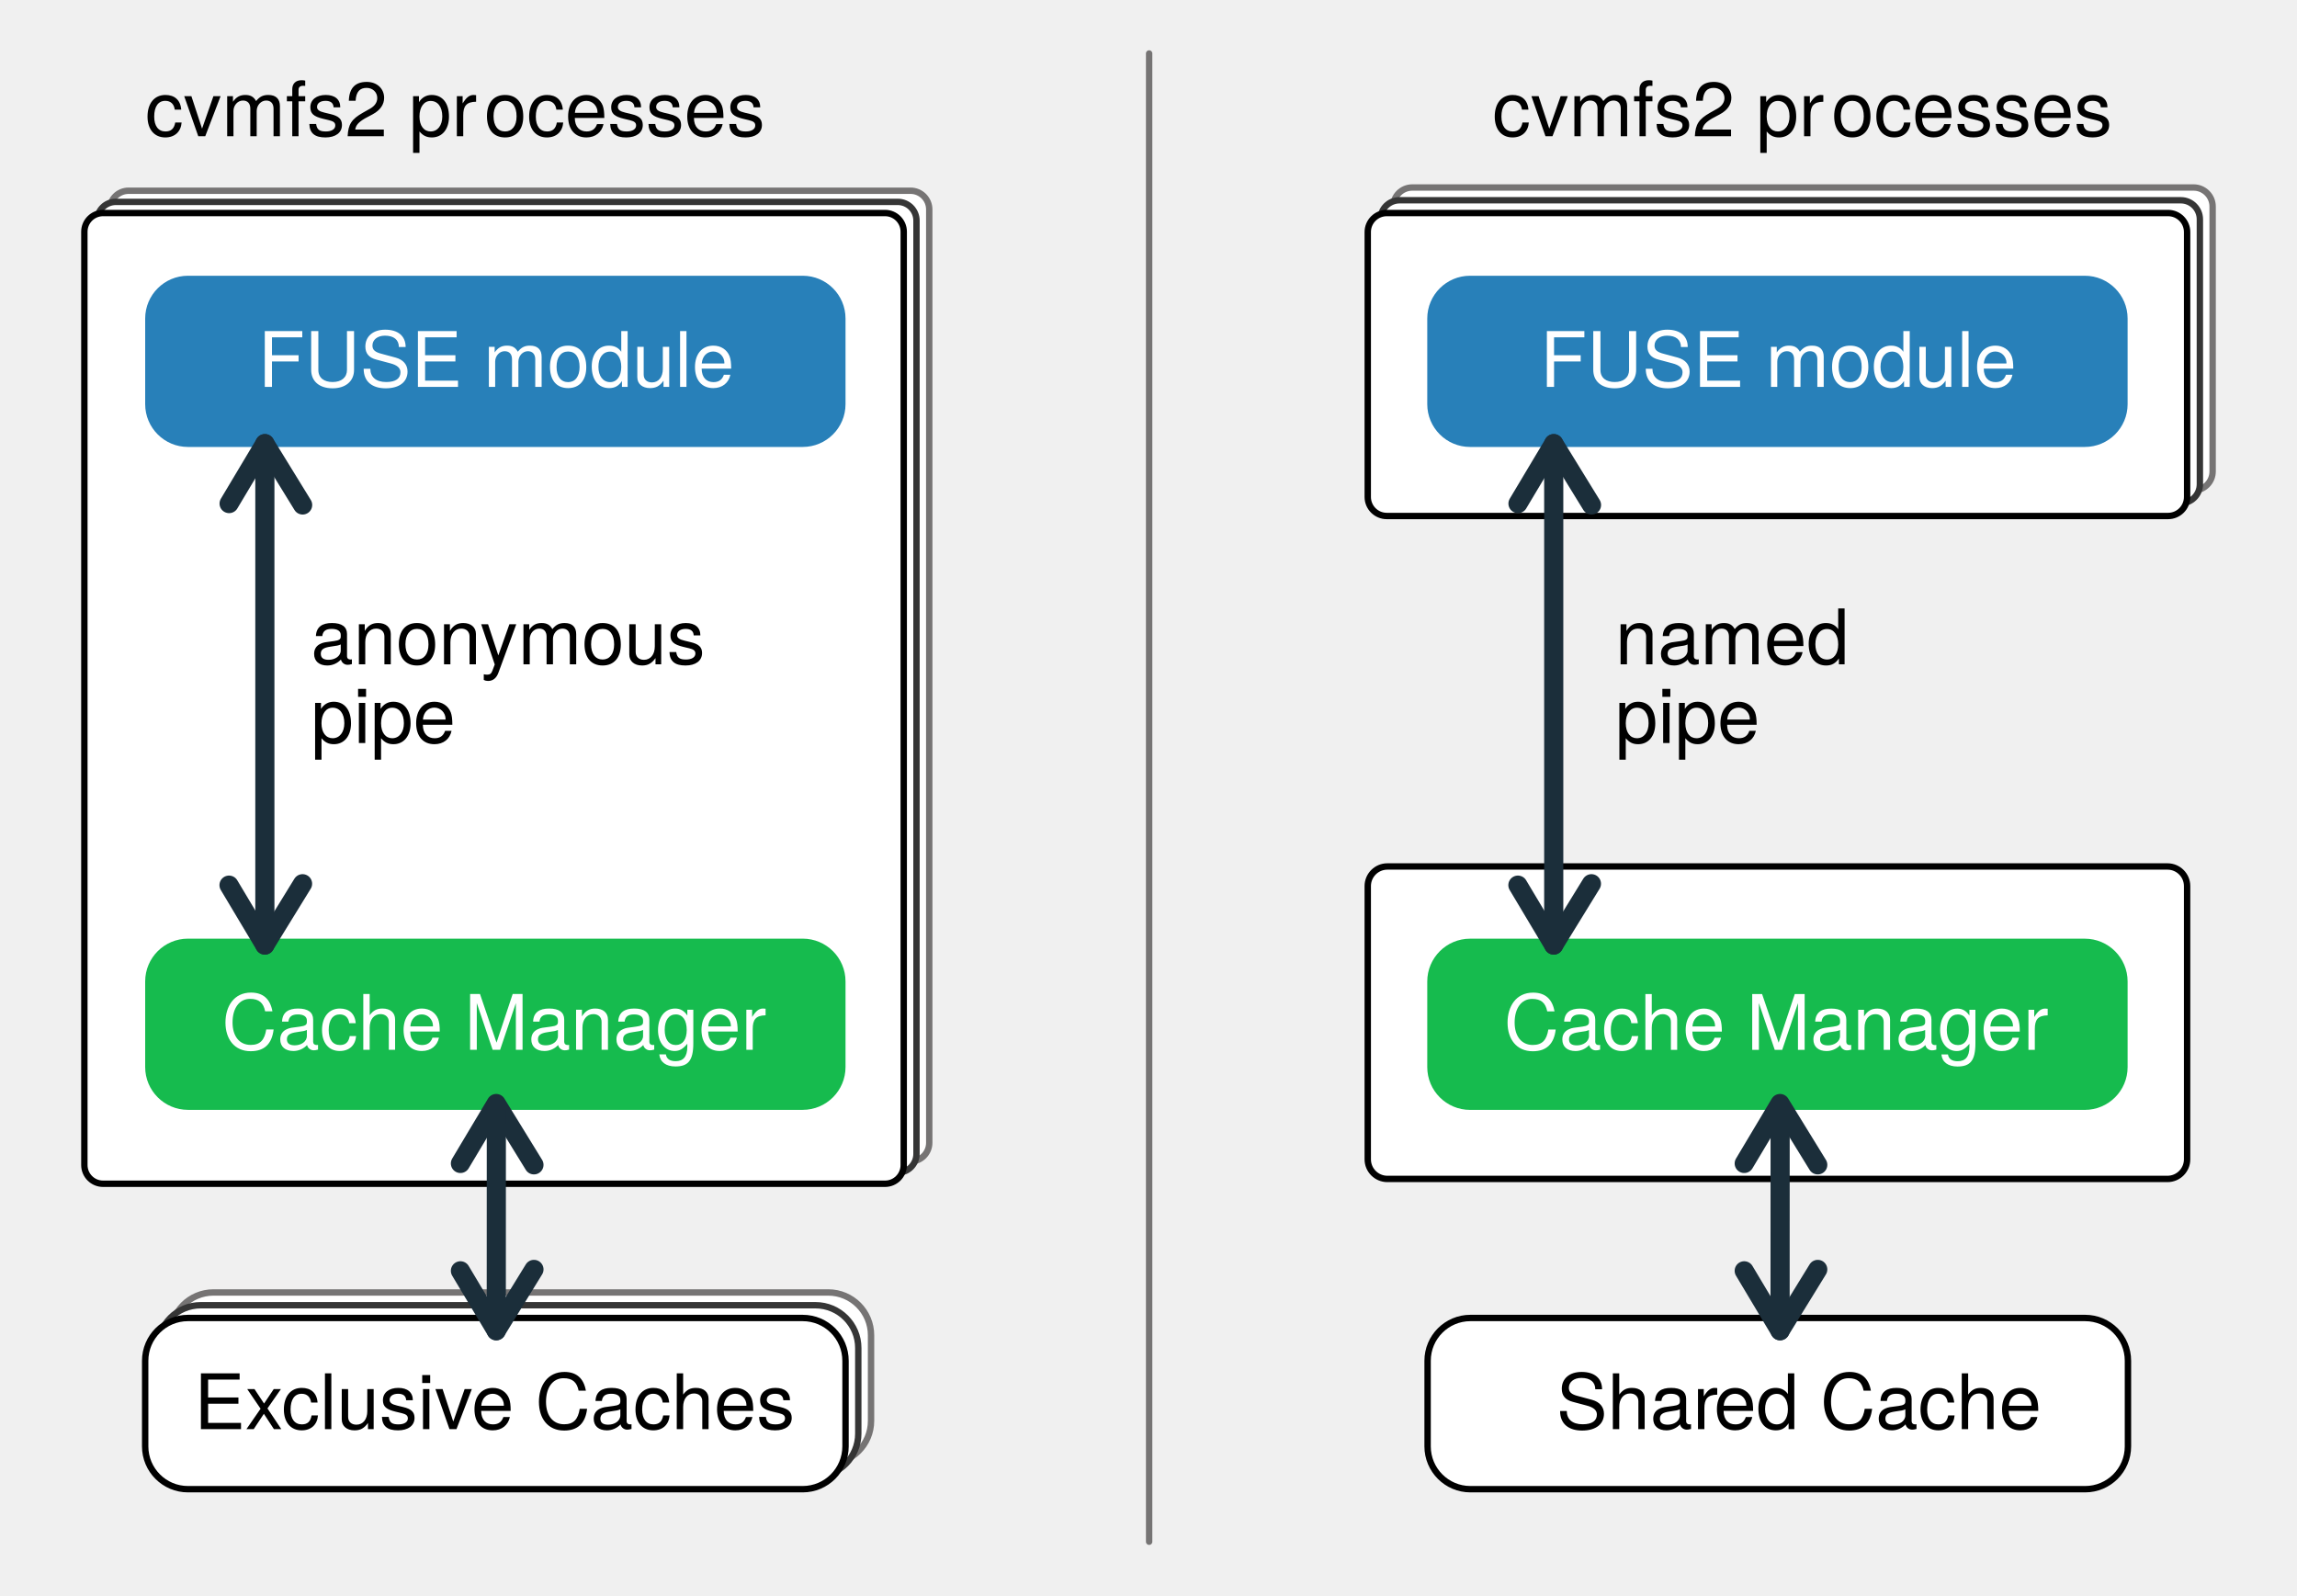
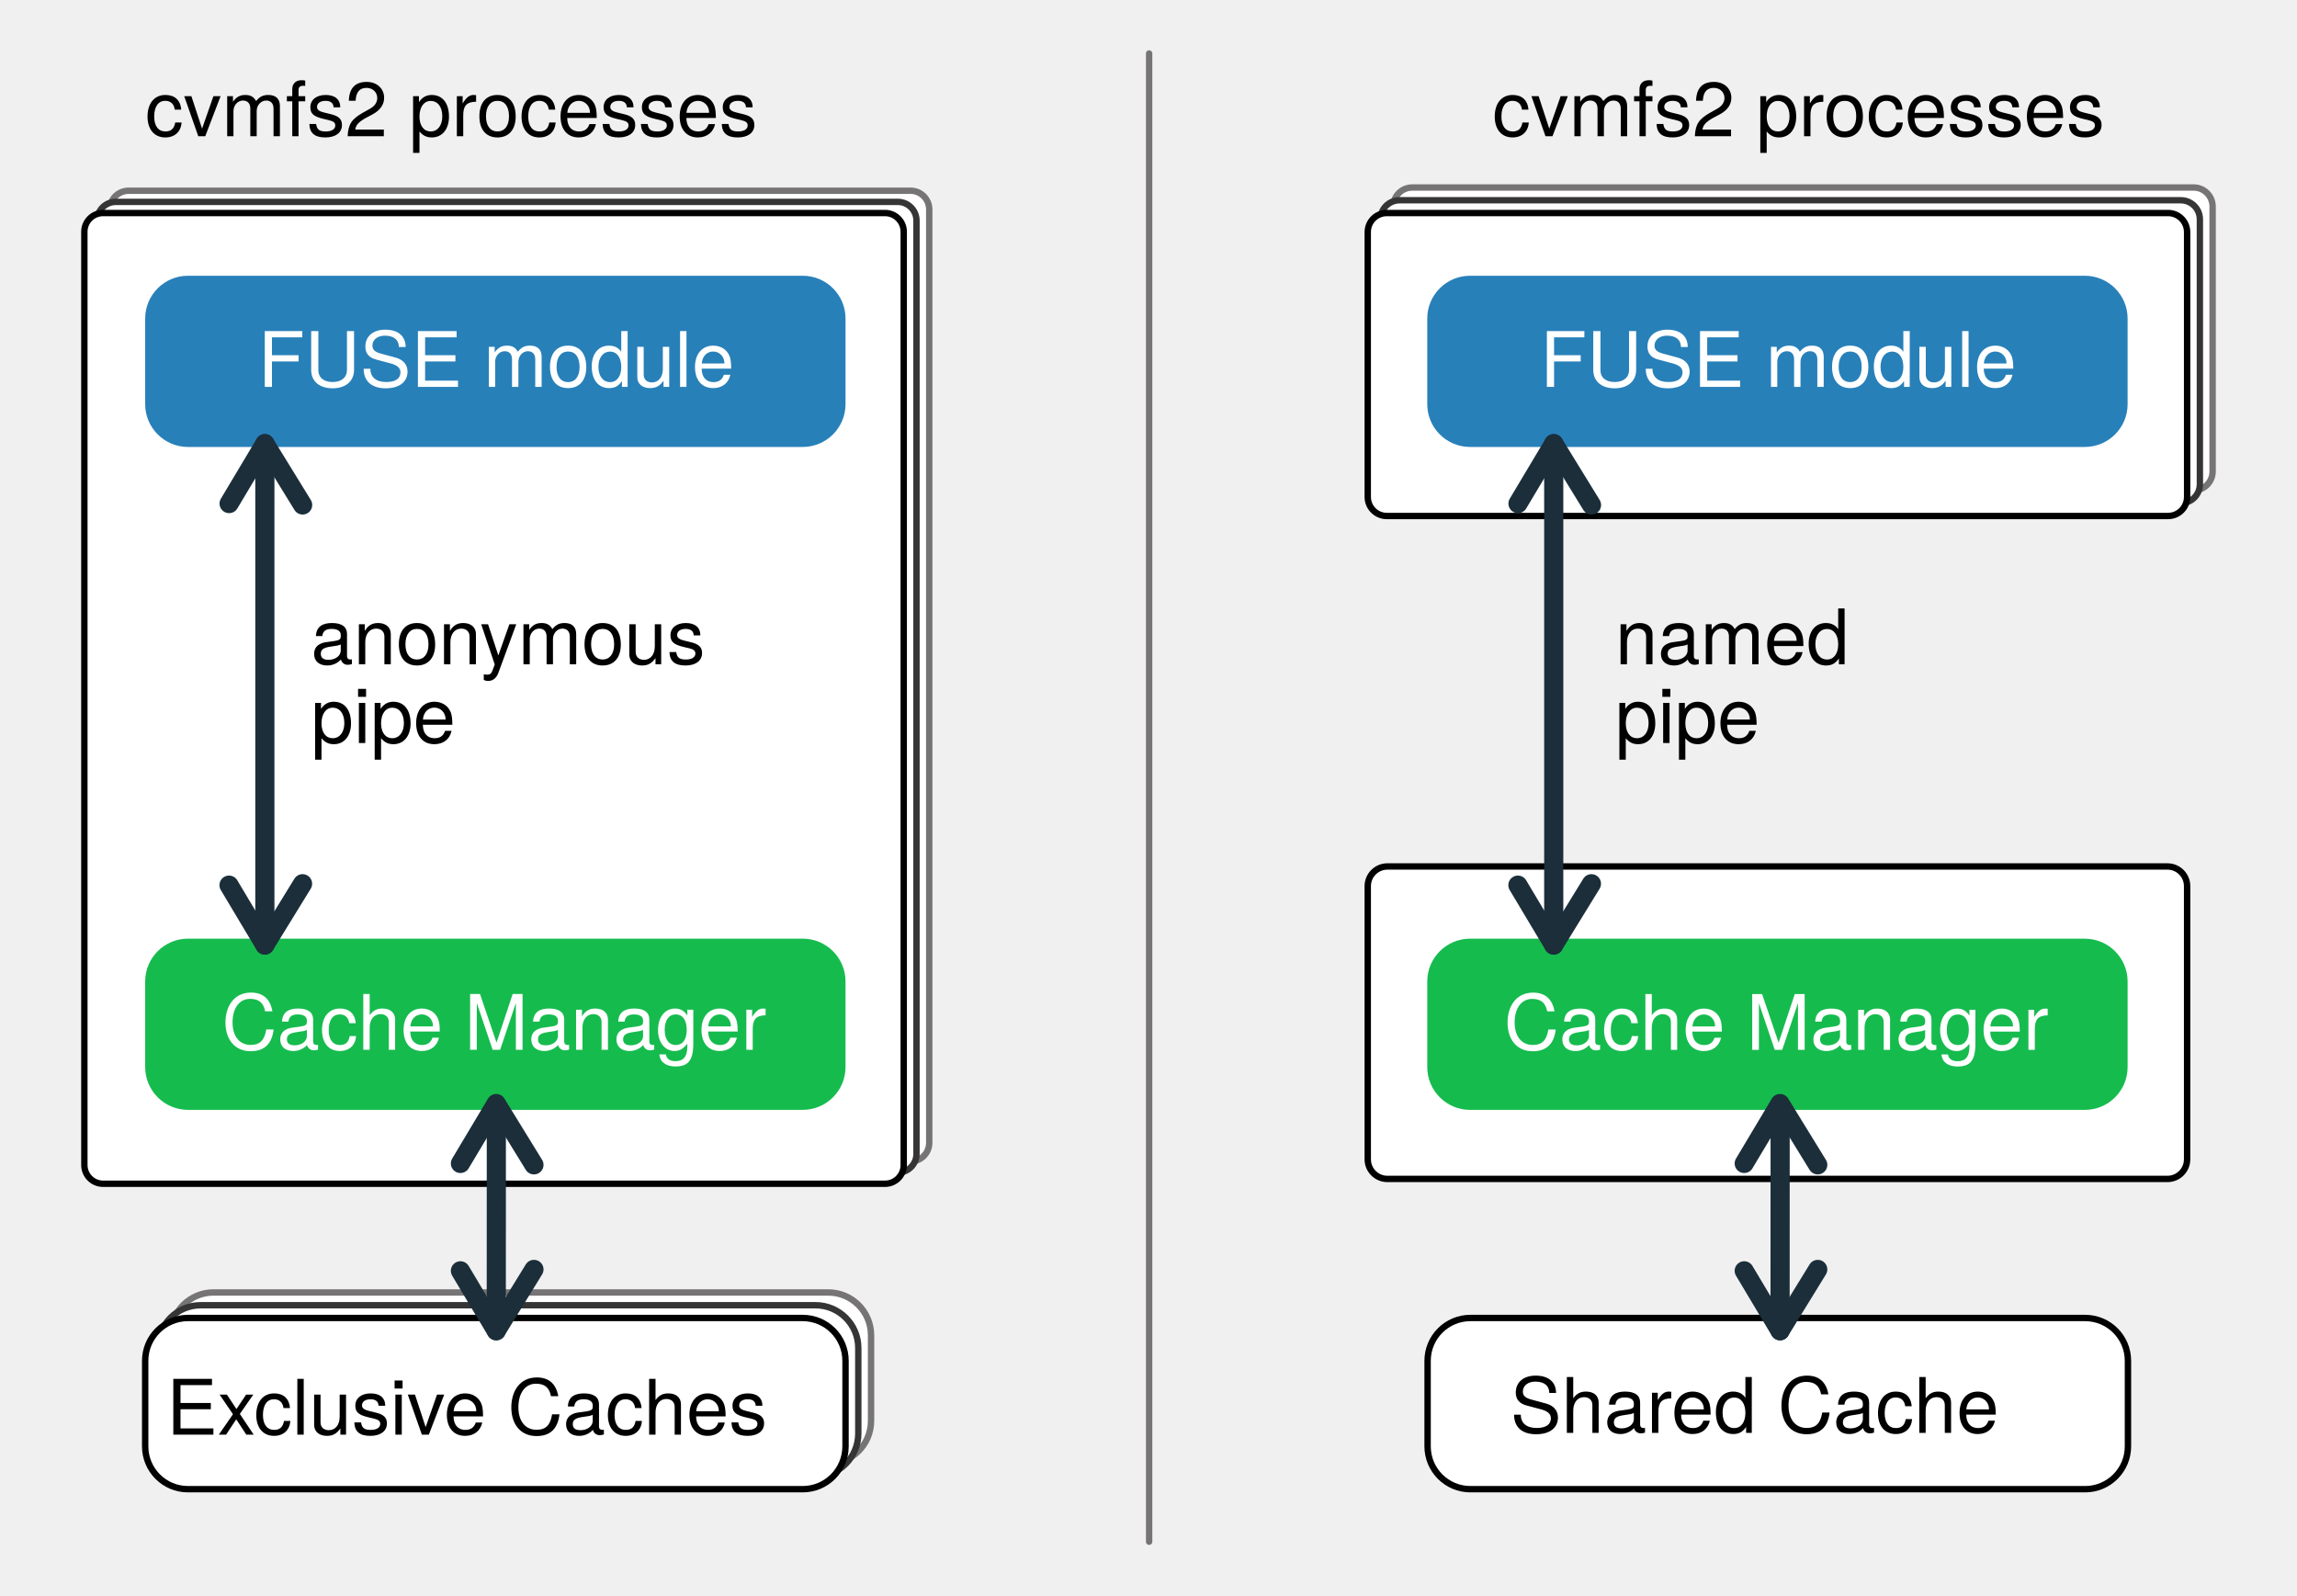
- <svg xmlns="http://www.w3.org/2000/svg" width="100%" height="100%" viewBox="0 0 360 250" version="1.1" xml:space="preserve" style="fill-rule:evenodd;clip-rule:evenodd;stroke-linecap:round;stroke-linejoin:round;stroke-miterlimit:1.414;">
-   <path d="M346.778,32.367c0,-1.646 -1.336,-2.982 -2.982,-2.982l-122.452,0c-1.646,0 -2.982,1.336 -2.982,2.982l0,41.519c0,1.645 1.336,2.981 2.982,2.981l122.452,0c1.646,0 2.982,-1.336 2.982,-2.981l0,-41.519Z" style="fill:#fff;stroke-width:1px;stroke:#767474;" />
-   <path d="M136.516,209.265c0,-3.702 -3.006,-6.708 -6.708,-6.708l-96.347,0c-3.702,0 -6.708,3.006 -6.708,6.708l0,13.416c0,3.702 3.006,6.708 6.708,6.708l96.347,0c3.702,0 6.708,-3.006 6.708,-6.708l0,-13.416Z" style="fill:#fff;stroke-width:1px;stroke:#767474;" />
-   <g>
-     <path d="M145.638,32.823c0,-1.618 -1.313,-2.931 -2.931,-2.931l-122.554,0c-1.618,0 -2.931,1.313 -2.931,2.931l0,146.274c0,1.618 1.313,2.931 2.931,2.931l122.554,0c1.618,0 2.931,-1.313 2.931,-2.931l0,-146.274Z" style="fill:#fff;stroke-width:1px;stroke:#767474;" />
-     <path d="M143.638,34.569c0,-1.617 -1.313,-2.93 -2.931,-2.93l-122.554,0c-1.618,0 -2.931,1.313 -2.931,2.93l0,146.275c0,1.617 1.313,2.93 2.931,2.93l122.554,0c1.618,0 2.931,-1.313 2.931,-2.93l0,-146.275Z" style="fill:#fff;stroke-width:1px;stroke:#353535;" />
-     <path d="M141.638,36.316c0,-1.618 -1.313,-2.931 -2.931,-2.931l-122.554,0c-1.618,0 -2.931,1.313 -2.931,2.931l0,146.274c0,1.618 1.313,2.931 2.931,2.931l122.554,0c1.618,0 2.931,-1.313 2.931,-2.931l0,-146.274Z" style="fill:#fff;stroke-width:1px;stroke:#000;" />
+ <svg xmlns="http://www.w3.org/2000/svg" width="100%" height="100%" viewBox="0 0 360 250" version="1.1" xml:space="preserve" style="fill-rule:evenodd;clip-rule:evenodd;stroke-linecap:round;stroke-linejoin:round;stroke-miterlimit:1.414;" id="svg94">
+   <defs id="defs98" />
+   <path d="M346.778,32.367c0,-1.646 -1.336,-2.982 -2.982,-2.982l-122.452,0c-1.646,0 -2.982,1.336 -2.982,2.982l0,41.519c0,1.645 1.336,2.981 2.982,2.981l122.452,0c1.646,0 2.982,-1.336 2.982,-2.981l0,-41.519Z" style="fill:#fff;stroke-width:1px;stroke:#767474;" id="path2" />
+   <path d="M136.516,209.265c0,-3.702 -3.006,-6.708 -6.708,-6.708l-96.347,0c-3.702,0 -6.708,3.006 -6.708,6.708l0,13.416c0,3.702 3.006,6.708 6.708,6.708l96.347,0c3.702,0 6.708,-3.006 6.708,-6.708l0,-13.416Z" style="fill:#fff;stroke-width:1px;stroke:#767474;" id="path4" />
+   <g id="g12">
+     <path d="M145.638,32.823c0,-1.618 -1.313,-2.931 -2.931,-2.931l-122.554,0c-1.618,0 -2.931,1.313 -2.931,2.931l0,146.274c0,1.618 1.313,2.931 2.931,2.931l122.554,0c1.618,0 2.931,-1.313 2.931,-2.931l0,-146.274Z" style="fill:#fff;stroke-width:1px;stroke:#767474;" id="path6" />
+     <path d="M143.638,34.569c0,-1.617 -1.313,-2.93 -2.931,-2.93l-122.554,0c-1.618,0 -2.931,1.313 -2.931,2.93l0,146.275c0,1.617 1.313,2.93 2.931,2.93l122.554,0c1.618,0 2.931,-1.313 2.931,-2.93l0,-146.275Z" style="fill:#fff;stroke-width:1px;stroke:#353535;" id="path8" />
+     <path d="M141.638,36.316c0,-1.618 -1.313,-2.931 -2.931,-2.931l-122.554,0c-1.618,0 -2.931,1.313 -2.931,2.931l0,146.274c0,1.618 1.313,2.931 2.931,2.931l122.554,0c1.618,0 2.931,-1.313 2.931,-2.931l0,-146.274Z" style="fill:#fff;stroke-width:1px;stroke:#000;" id="path10" />
  </g>
-   <text x="22.746px" y="21.349px" style="font-family:'HelveticaNeue';font-size:12px;fill:#000;">cvmfs2 pr<tspan x="75.882px 82.77px " y="21.349px 21.349px ">oc</tspan>esses</text>
-   <text x="233.892px" y="21.349px" style="font-family:'HelveticaNeue';font-size:12px;fill:#000;">cvmfs2 pr<tspan x="287.028px 293.916px " y="21.349px 21.349px ">oc</tspan>esses</text>
-   <path d="M132.516,49.924c0,-3.703 -3.006,-6.708 -6.708,-6.708l-96.347,0c-3.702,0 -6.708,3.005 -6.708,6.708l0,13.415c0,3.702 3.006,6.708 6.708,6.708l96.347,0c3.702,0 6.708,-3.006 6.708,-6.708l0,-13.415Z" style="fill:#2880b9;" />
-   <path d="M132.516,153.815c0,-3.703 -3.006,-6.708 -6.708,-6.708l-96.347,0c-3.702,0 -6.708,3.005 -6.708,6.708l0,13.415c0,3.702 3.006,6.708 6.708,6.708l96.347,0c3.702,0 6.708,-3.006 6.708,-6.708l0,-13.415Z" style="fill:#16bb4e;" />
-   <text x="40.422px" y="60.637px" style="font-family:'HelveticaNeue';font-size:12px;fill:#fff;">FUSE module</text>
-   <text x="34.758px" y="164.528px" style="font-family:'HelveticaNeue';font-size:12px;fill:#fff;">Cache Manager</text>
-   <path d="M41.511,69.528l0,78.579" style="fill:none;stroke-width:3px;stroke:#1b2e3a;" />
-   <g transform="matrix(1,0,0,1,22.2972,-13.0541)">
-     <text x="26.435px" y="117.162px" style="font-family:'HelveticaNeue';font-size:12px;fill:#000;">anonymous</text>
-     <text x="26.435px" y="129.498px" style="font-family:'HelveticaNeue';font-size:12px;fill:#000;">pipe</text>
+   <text x="22.746" y="21.349" style="font-size:12px;font-family:HelveticaNeue;fill:#000000" id="text16">cvmfs2 processes<tspan x="75.882" y="21.349" id="tspan14" />
+   </text>
+   <text x="233.892" y="21.349" style="font-size:12px;font-family:HelveticaNeue;fill:#000000" id="text20">cvmfs2 processes </text>
+   <path d="M132.516,49.924c0,-3.703 -3.006,-6.708 -6.708,-6.708l-96.347,0c-3.702,0 -6.708,3.005 -6.708,6.708l0,13.415c0,3.702 3.006,6.708 6.708,6.708l96.347,0c3.702,0 6.708,-3.006 6.708,-6.708l0,-13.415Z" style="fill:#2880b9;" id="path22" />
+   <path d="M132.516,153.815c0,-3.703 -3.006,-6.708 -6.708,-6.708l-96.347,0c-3.702,0 -6.708,3.005 -6.708,6.708l0,13.415c0,3.702 3.006,6.708 6.708,6.708l96.347,0c3.702,0 6.708,-3.006 6.708,-6.708l0,-13.415Z" style="fill:#16bb4e;" id="path24" />
+   <text x="40.422px" y="60.637px" style="font-family:'HelveticaNeue';font-size:12px;fill:#fff;" id="text26">FUSE module</text>
+   <text x="34.758px" y="164.528px" style="font-family:'HelveticaNeue';font-size:12px;fill:#fff;" id="text28">Cache Manager</text>
+   <path d="M41.511,69.528l0,78.579" style="fill:none;stroke-width:3px;stroke:#1b2e3a;" id="path30" />
+   <g transform="matrix(1,0,0,1,22.2972,-13.0541)" id="g36">
+     <text x="26.435px" y="117.162px" style="font-family:'HelveticaNeue';font-size:12px;fill:#000;" id="text32">anonymous</text>
+     <text x="26.435px" y="129.498px" style="font-family:'HelveticaNeue';font-size:12px;fill:#000;" id="text34">pipe</text>
  </g>
-   <path d="M134.516,211.265c0,-3.702 -3.006,-6.708 -6.708,-6.708l-96.347,0c-3.702,0 -6.708,3.006 -6.708,6.708l0,13.416c0,3.702 3.006,6.708 6.708,6.708l96.347,0c3.702,0 6.708,-3.006 6.708,-6.708l0,-13.416Z" style="fill:#fff;stroke-width:1px;stroke:#353535;" />
-   <path d="M132.516,213.265c0,-3.702 -3.006,-6.708 -6.708,-6.708l-96.347,0c-3.702,0 -6.708,3.006 -6.708,6.708l0,13.416c0,3.702 3.006,6.708 6.708,6.708l96.347,0c3.702,0 6.708,-3.006 6.708,-6.708l0,-13.416Z" style="fill:#fff;stroke-width:1px;stroke:#000;" />
-   <path d="M333.505,213.265c0,-3.702 -3.006,-6.708 -6.708,-6.708l-96.347,0c-3.702,0 -6.708,3.006 -6.708,6.708l0,13.416c0,3.702 3.006,6.708 6.708,6.708l96.347,0c3.702,0 6.708,-3.006 6.708,-6.708l0,-13.416Z" style="fill:#fff;stroke-width:1px;stroke:#000;" />
-   <text x="30.414px" y="223.979px" style="font-family:'HelveticaNeue';font-size:12px;fill:#000;">Exclusive Caches</text>
-   <text x="243.93px" y="223.979px" style="font-family:'HelveticaNeue';font-size:12px;fill:#000;">Shar<tspan x="268.602px 275.046px " y="223.979px 223.979px ">ed</tspan> Cache</text>
-   <path d="M72.161,199.165l5.609,9.392l5.914,-9.612" style="fill:none;stroke-width:3px;stroke:#1b2e3a;" />
-   <path d="M72.161,182.337l5.609,-9.392l5.914,9.612" style="fill:none;stroke-width:3px;stroke:#1b2e3a;" />
-   <path d="M77.79,173.938l-0.01,34.619" style="fill:none;stroke-width:3px;stroke:#1b2e3a;" />
-   <path d="M35.908,78.92l5.609,-9.392l5.914,9.612" style="fill:none;stroke-width:3px;stroke:#1b2e3a;" />
-   <path d="M35.895,138.721l5.609,9.392l5.915,-9.613" style="fill:none;stroke-width:3px;stroke:#1b2e3a;" />
-   <path d="M344.778,34.367c0,-1.646 -1.336,-2.982 -2.982,-2.982l-122.452,0c-1.646,0 -2.982,1.336 -2.982,2.982l0,41.519c0,1.645 1.336,2.981 2.982,2.981l122.452,0c1.646,0 2.982,-1.336 2.982,-2.981l0,-41.519Z" style="fill:#fff;stroke-width:1px;stroke:#353535;" />
-   <path d="M342.778,36.367c0,-1.646 -1.336,-2.982 -2.982,-2.982l-122.452,0c-1.646,0 -2.982,1.336 -2.982,2.982l0,41.519c0,1.645 1.336,2.981 2.982,2.981l122.452,0c1.646,0 2.982,-1.336 2.982,-2.981l0,-41.519Z" style="fill:#fff;stroke-width:1px;stroke:#000;" />
-   <path d="M342.778,138.87c0,-1.697 -1.378,-3.075 -3.075,-3.075l-122.266,0c-1.697,0 -3.075,1.378 -3.075,3.075l0,42.82c0,1.697 1.378,3.075 3.075,3.075l122.266,0c1.697,0 3.075,-1.378 3.075,-3.075l0,-42.82Z" style="fill:#fff;stroke-width:1px;stroke:#000;" />
-   <path d="M333.452,49.924c0,-3.703 -3.006,-6.708 -6.708,-6.708l-96.348,0c-3.702,0 -6.707,3.005 -6.707,6.708l0,13.415c0,3.702 3.005,6.708 6.707,6.708l96.348,0c3.702,0 6.708,-3.006 6.708,-6.708l0,-13.415Z" style="fill:#2880b9;" />
-   <path d="M333.452,153.821c0,-3.702 -3.006,-6.708 -6.708,-6.708l-96.348,0c-3.702,0 -6.707,3.006 -6.707,6.708l0,13.415c0,3.703 3.005,6.708 6.707,6.708l96.348,0c3.702,0 6.708,-3.005 6.708,-6.708l0,-13.415Z" style="fill:#16bb4e;" />
-   <text x="241.358px" y="60.637px" style="font-family:'HelveticaNeue';font-size:12px;fill:#fff;">FUSE module</text>
-   <text x="235.694px" y="164.535px" style="font-family:'HelveticaNeue';font-size:12px;fill:#fff;">Cache Manager</text>
-   <g transform="matrix(1,0,0,1,226.711,-13.0541)">
-     <text x="26.435px" y="117.162px" style="font-family:'HelveticaNeue';font-size:12px;fill:#000;">named</text>
-     <text x="26.435px" y="129.498px" style="font-family:'HelveticaNeue';font-size:12px;fill:#000;">pipe</text>
+   <path d="M134.516,211.265c0,-3.702 -3.006,-6.708 -6.708,-6.708l-96.347,0c-3.702,0 -6.708,3.006 -6.708,6.708l0,13.416c0,3.702 3.006,6.708 6.708,6.708l96.347,0c3.702,0 6.708,-3.006 6.708,-6.708l0,-13.416Z" style="fill:#fff;stroke-width:1px;stroke:#353535;" id="path38" />
+   <path d="M132.516,213.265c0,-3.702 -3.006,-6.708 -6.708,-6.708l-96.347,0c-3.702,0 -6.708,3.006 -6.708,6.708l0,13.416c0,3.702 3.006,6.708 6.708,6.708l96.347,0c3.702,0 6.708,-3.006 6.708,-6.708l0,-13.416Z" style="fill:#fff;stroke-width:1px;stroke:#000;" id="path40" />
+   <path d="M333.505,213.265c0,-3.702 -3.006,-6.708 -6.708,-6.708l-96.347,0c-3.702,0 -6.708,3.006 -6.708,6.708l0,13.416c0,3.702 3.006,6.708 6.708,6.708l96.347,0c3.702,0 6.708,-3.006 6.708,-6.708l0,-13.416Z" style="fill:#fff;stroke-width:1px;stroke:#000;" id="path42" />
+   <text x="26.087" y="224.844" style="font-size:12px;font-family:HelveticaNeue;fill:#000000" id="text44">Exclusive Caches</text>
+   <text x="236.718" y="224.556" style="font-size:12px;font-family:HelveticaNeue;fill:#000000" id="text48">Shared Cache</text>
+   <path d="M72.161,199.165l5.609,9.392l5.914,-9.612" style="fill:none;stroke-width:3px;stroke:#1b2e3a;" id="path50" />
+   <path d="M72.161,182.337l5.609,-9.392l5.914,9.612" style="fill:none;stroke-width:3px;stroke:#1b2e3a;" id="path52" />
+   <path d="M77.79,173.938l-0.01,34.619" style="fill:none;stroke-width:3px;stroke:#1b2e3a;" id="path54" />
+   <path d="M35.908,78.92l5.609,-9.392l5.914,9.612" style="fill:none;stroke-width:3px;stroke:#1b2e3a;" id="path56" />
+   <path d="M35.895,138.721l5.609,9.392l5.915,-9.613" style="fill:none;stroke-width:3px;stroke:#1b2e3a;" id="path58" />
+   <path d="M344.778,34.367c0,-1.646 -1.336,-2.982 -2.982,-2.982l-122.452,0c-1.646,0 -2.982,1.336 -2.982,2.982l0,41.519c0,1.645 1.336,2.981 2.982,2.981l122.452,0c1.646,0 2.982,-1.336 2.982,-2.981l0,-41.519Z" style="fill:#fff;stroke-width:1px;stroke:#353535;" id="path60" />
+   <path d="M342.778,36.367c0,-1.646 -1.336,-2.982 -2.982,-2.982l-122.452,0c-1.646,0 -2.982,1.336 -2.982,2.982l0,41.519c0,1.645 1.336,2.981 2.982,2.981l122.452,0c1.646,0 2.982,-1.336 2.982,-2.981l0,-41.519Z" style="fill:#fff;stroke-width:1px;stroke:#000;" id="path62" />
+   <path d="M342.778,138.87c0,-1.697 -1.378,-3.075 -3.075,-3.075l-122.266,0c-1.697,0 -3.075,1.378 -3.075,3.075l0,42.82c0,1.697 1.378,3.075 3.075,3.075l122.266,0c1.697,0 3.075,-1.378 3.075,-3.075l0,-42.82Z" style="fill:#fff;stroke-width:1px;stroke:#000;" id="path64" />
+   <path d="M333.452,49.924c0,-3.703 -3.006,-6.708 -6.708,-6.708l-96.348,0c-3.702,0 -6.707,3.005 -6.707,6.708l0,13.415c0,3.702 3.005,6.708 6.707,6.708l96.348,0c3.702,0 6.708,-3.006 6.708,-6.708l0,-13.415Z" style="fill:#2880b9;" id="path66" />
+   <path d="M333.452,153.821c0,-3.702 -3.006,-6.708 -6.708,-6.708l-96.348,0c-3.702,0 -6.707,3.006 -6.707,6.708l0,13.415c0,3.703 3.005,6.708 6.707,6.708l96.348,0c3.702,0 6.708,-3.005 6.708,-6.708l0,-13.415Z" style="fill:#16bb4e;" id="path68" />
+   <text x="241.358px" y="60.637px" style="font-family:'HelveticaNeue';font-size:12px;fill:#fff;" id="text70">FUSE module</text>
+   <text x="235.694px" y="164.535px" style="font-family:'HelveticaNeue';font-size:12px;fill:#fff;" id="text72">Cache Manager</text>
+   <g transform="matrix(1,0,0,1,226.711,-13.0541)" id="g78">
+     <text x="26.435px" y="117.162px" style="font-family:'HelveticaNeue';font-size:12px;fill:#000;" id="text74">named</text>
+     <text x="26.435px" y="129.498px" style="font-family:'HelveticaNeue';font-size:12px;fill:#000;" id="text76">pipe</text>
  </g>
-   <path d="M180.099,8.38l0,233.24" style="fill:none;stroke-width:1px;stroke:#767474;" />
-   <path d="M243.511,69.528l0,78.579" style="fill:none;stroke-width:3px;stroke:#1b2e3a;" />
-   <path d="M237.908,78.92l5.609,-9.392l5.914,9.612" style="fill:none;stroke-width:3px;stroke:#1b2e3a;" />
-   <path d="M237.895,138.721l5.609,9.392l5.915,-9.613" style="fill:none;stroke-width:3px;stroke:#1b2e3a;" />
-   <path d="M273.366,199.165l5.609,9.392l5.914,-9.612" style="fill:none;stroke-width:3px;stroke:#1b2e3a;" />
-   <path d="M273.366,182.337l5.609,-9.392l5.914,9.612" style="fill:none;stroke-width:3px;stroke:#1b2e3a;" />
-   <path d="M278.995,173.938l-0.01,34.619" style="fill:none;stroke-width:3px;stroke:#1b2e3a;" />
+   <path d="M180.099,8.38l0,233.24" style="fill:none;stroke-width:1px;stroke:#767474;" id="path80" />
+   <path d="M243.511,69.528l0,78.579" style="fill:none;stroke-width:3px;stroke:#1b2e3a;" id="path82" />
+   <path d="M237.908,78.92l5.609,-9.392l5.914,9.612" style="fill:none;stroke-width:3px;stroke:#1b2e3a;" id="path84" />
+   <path d="M237.895,138.721l5.609,9.392l5.915,-9.613" style="fill:none;stroke-width:3px;stroke:#1b2e3a;" id="path86" />
+   <path d="M273.366,199.165l5.609,9.392l5.914,-9.612" style="fill:none;stroke-width:3px;stroke:#1b2e3a;" id="path88" />
+   <path d="M273.366,182.337l5.609,-9.392l5.914,9.612" style="fill:none;stroke-width:3px;stroke:#1b2e3a;" id="path90" />
+   <path d="M278.995,173.938l-0.01,34.619" style="fill:none;stroke-width:3px;stroke:#1b2e3a;" id="path92" />
</svg>
